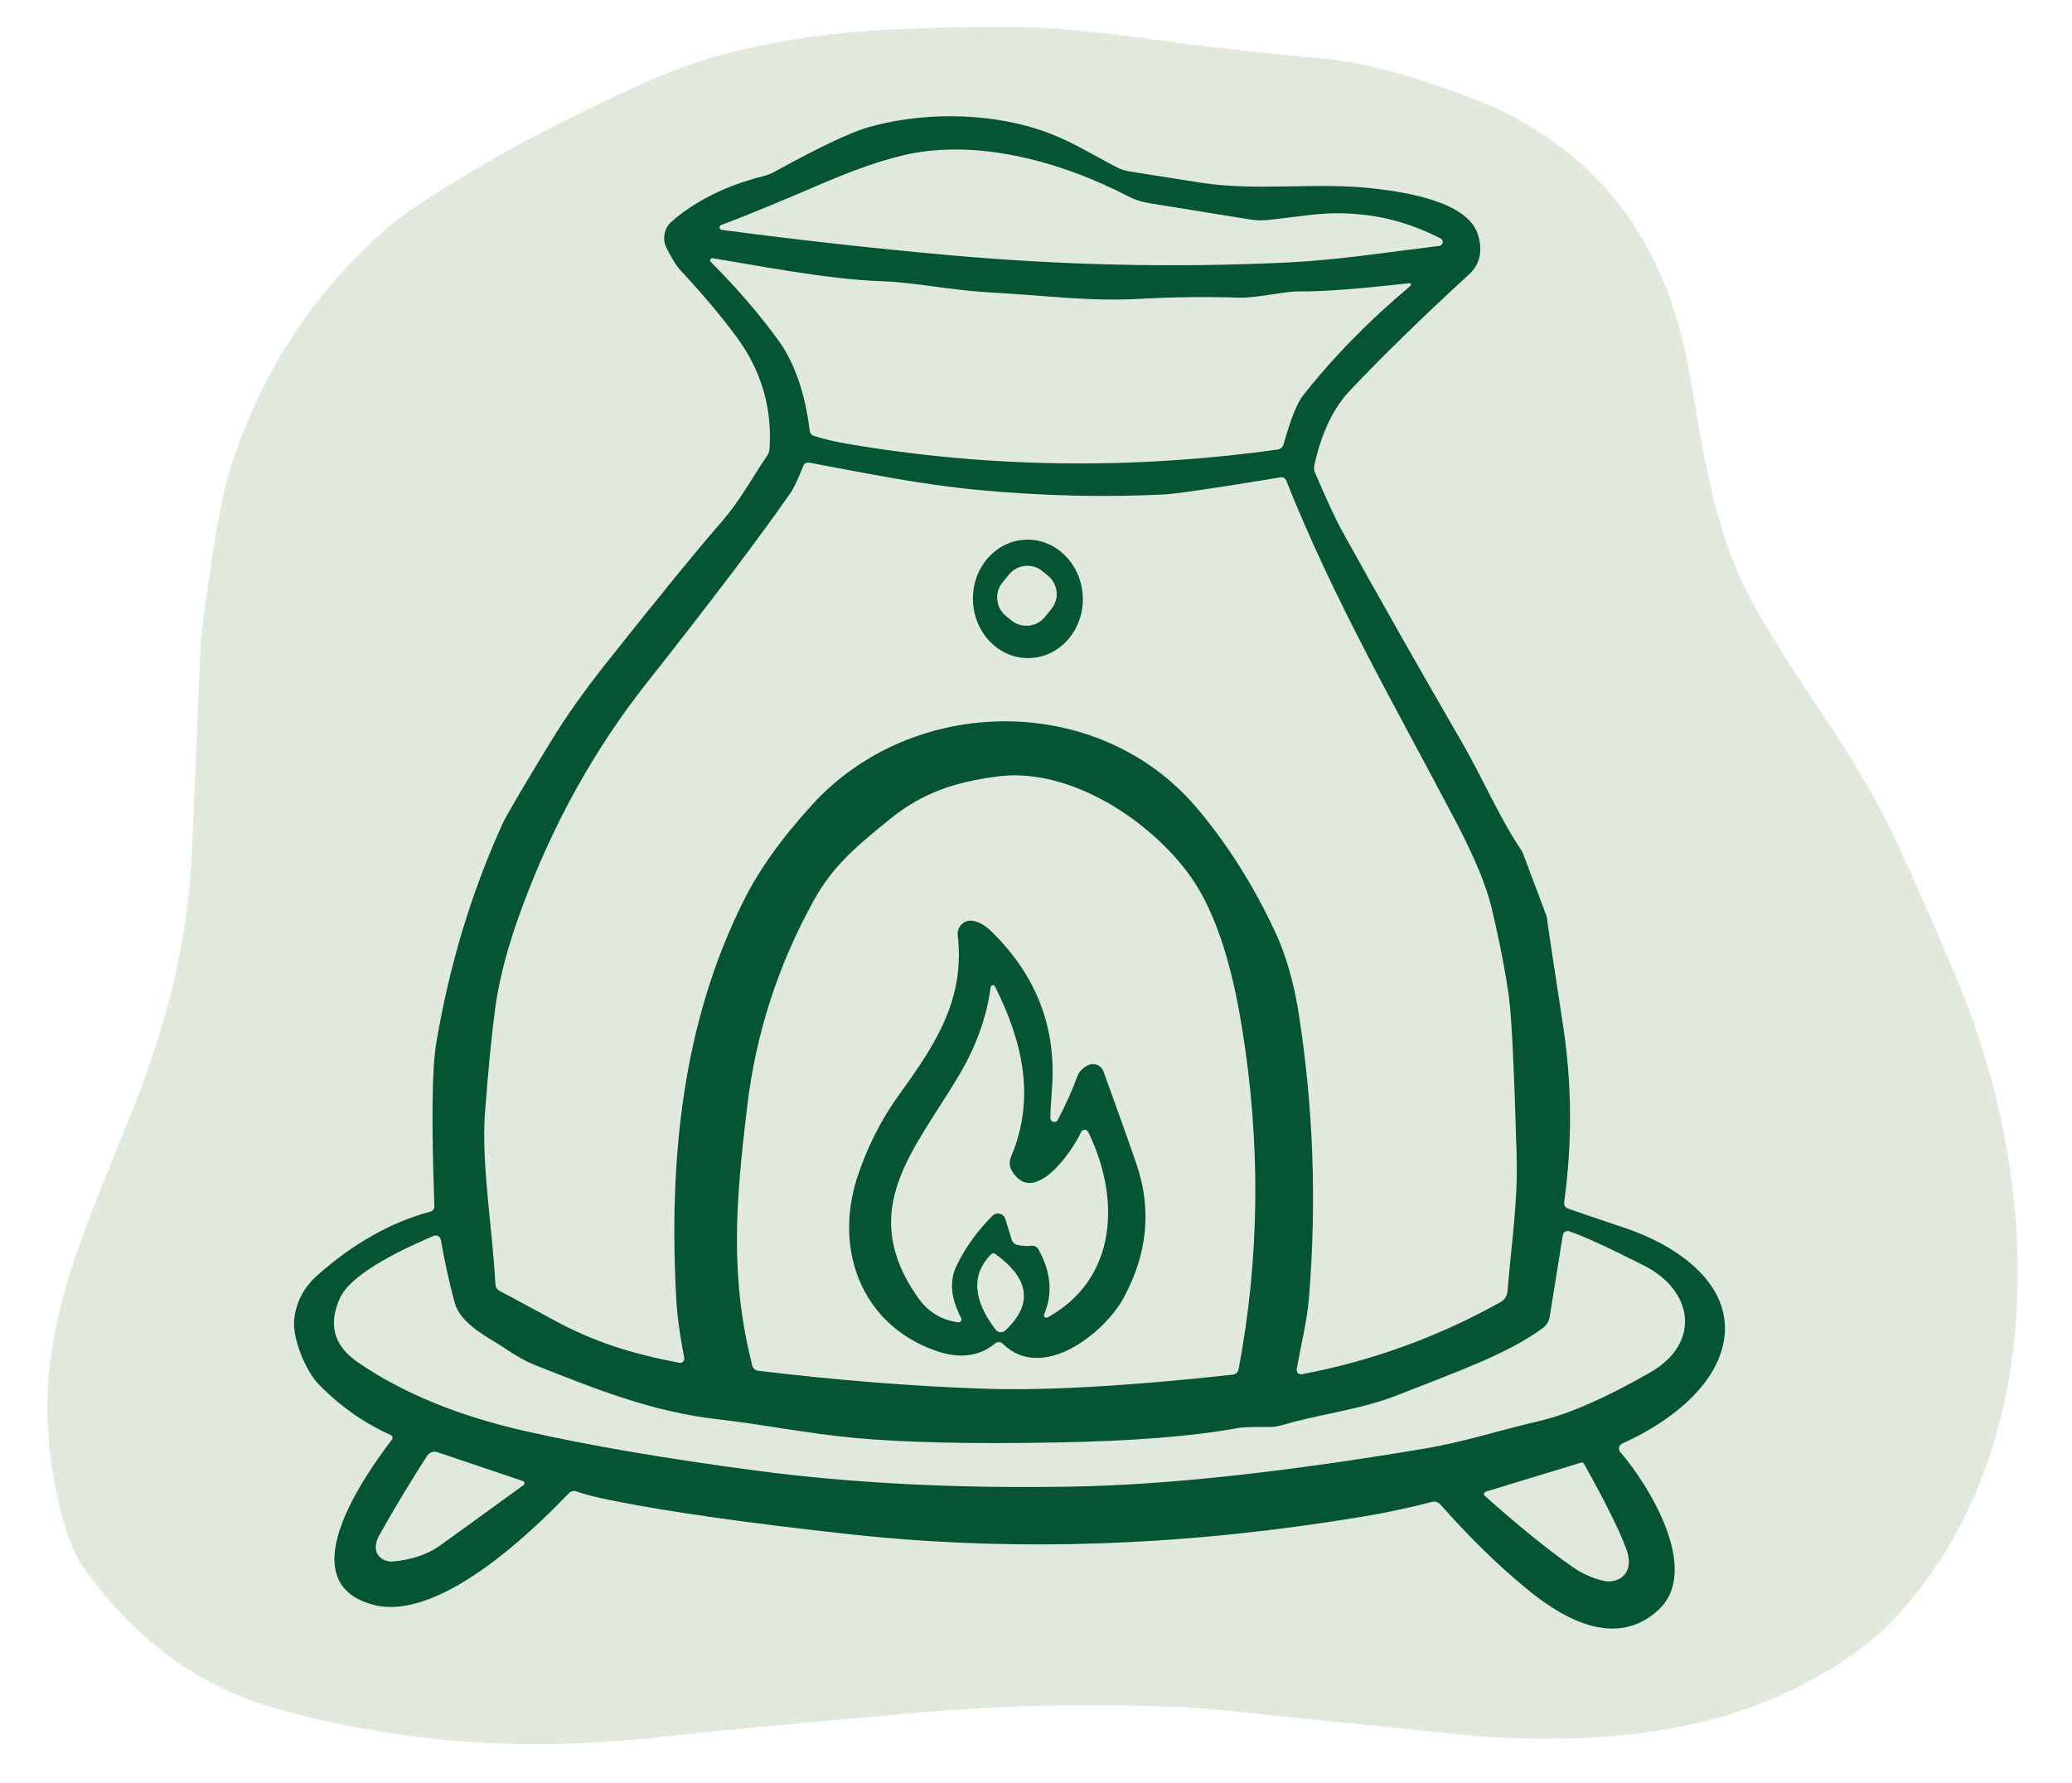
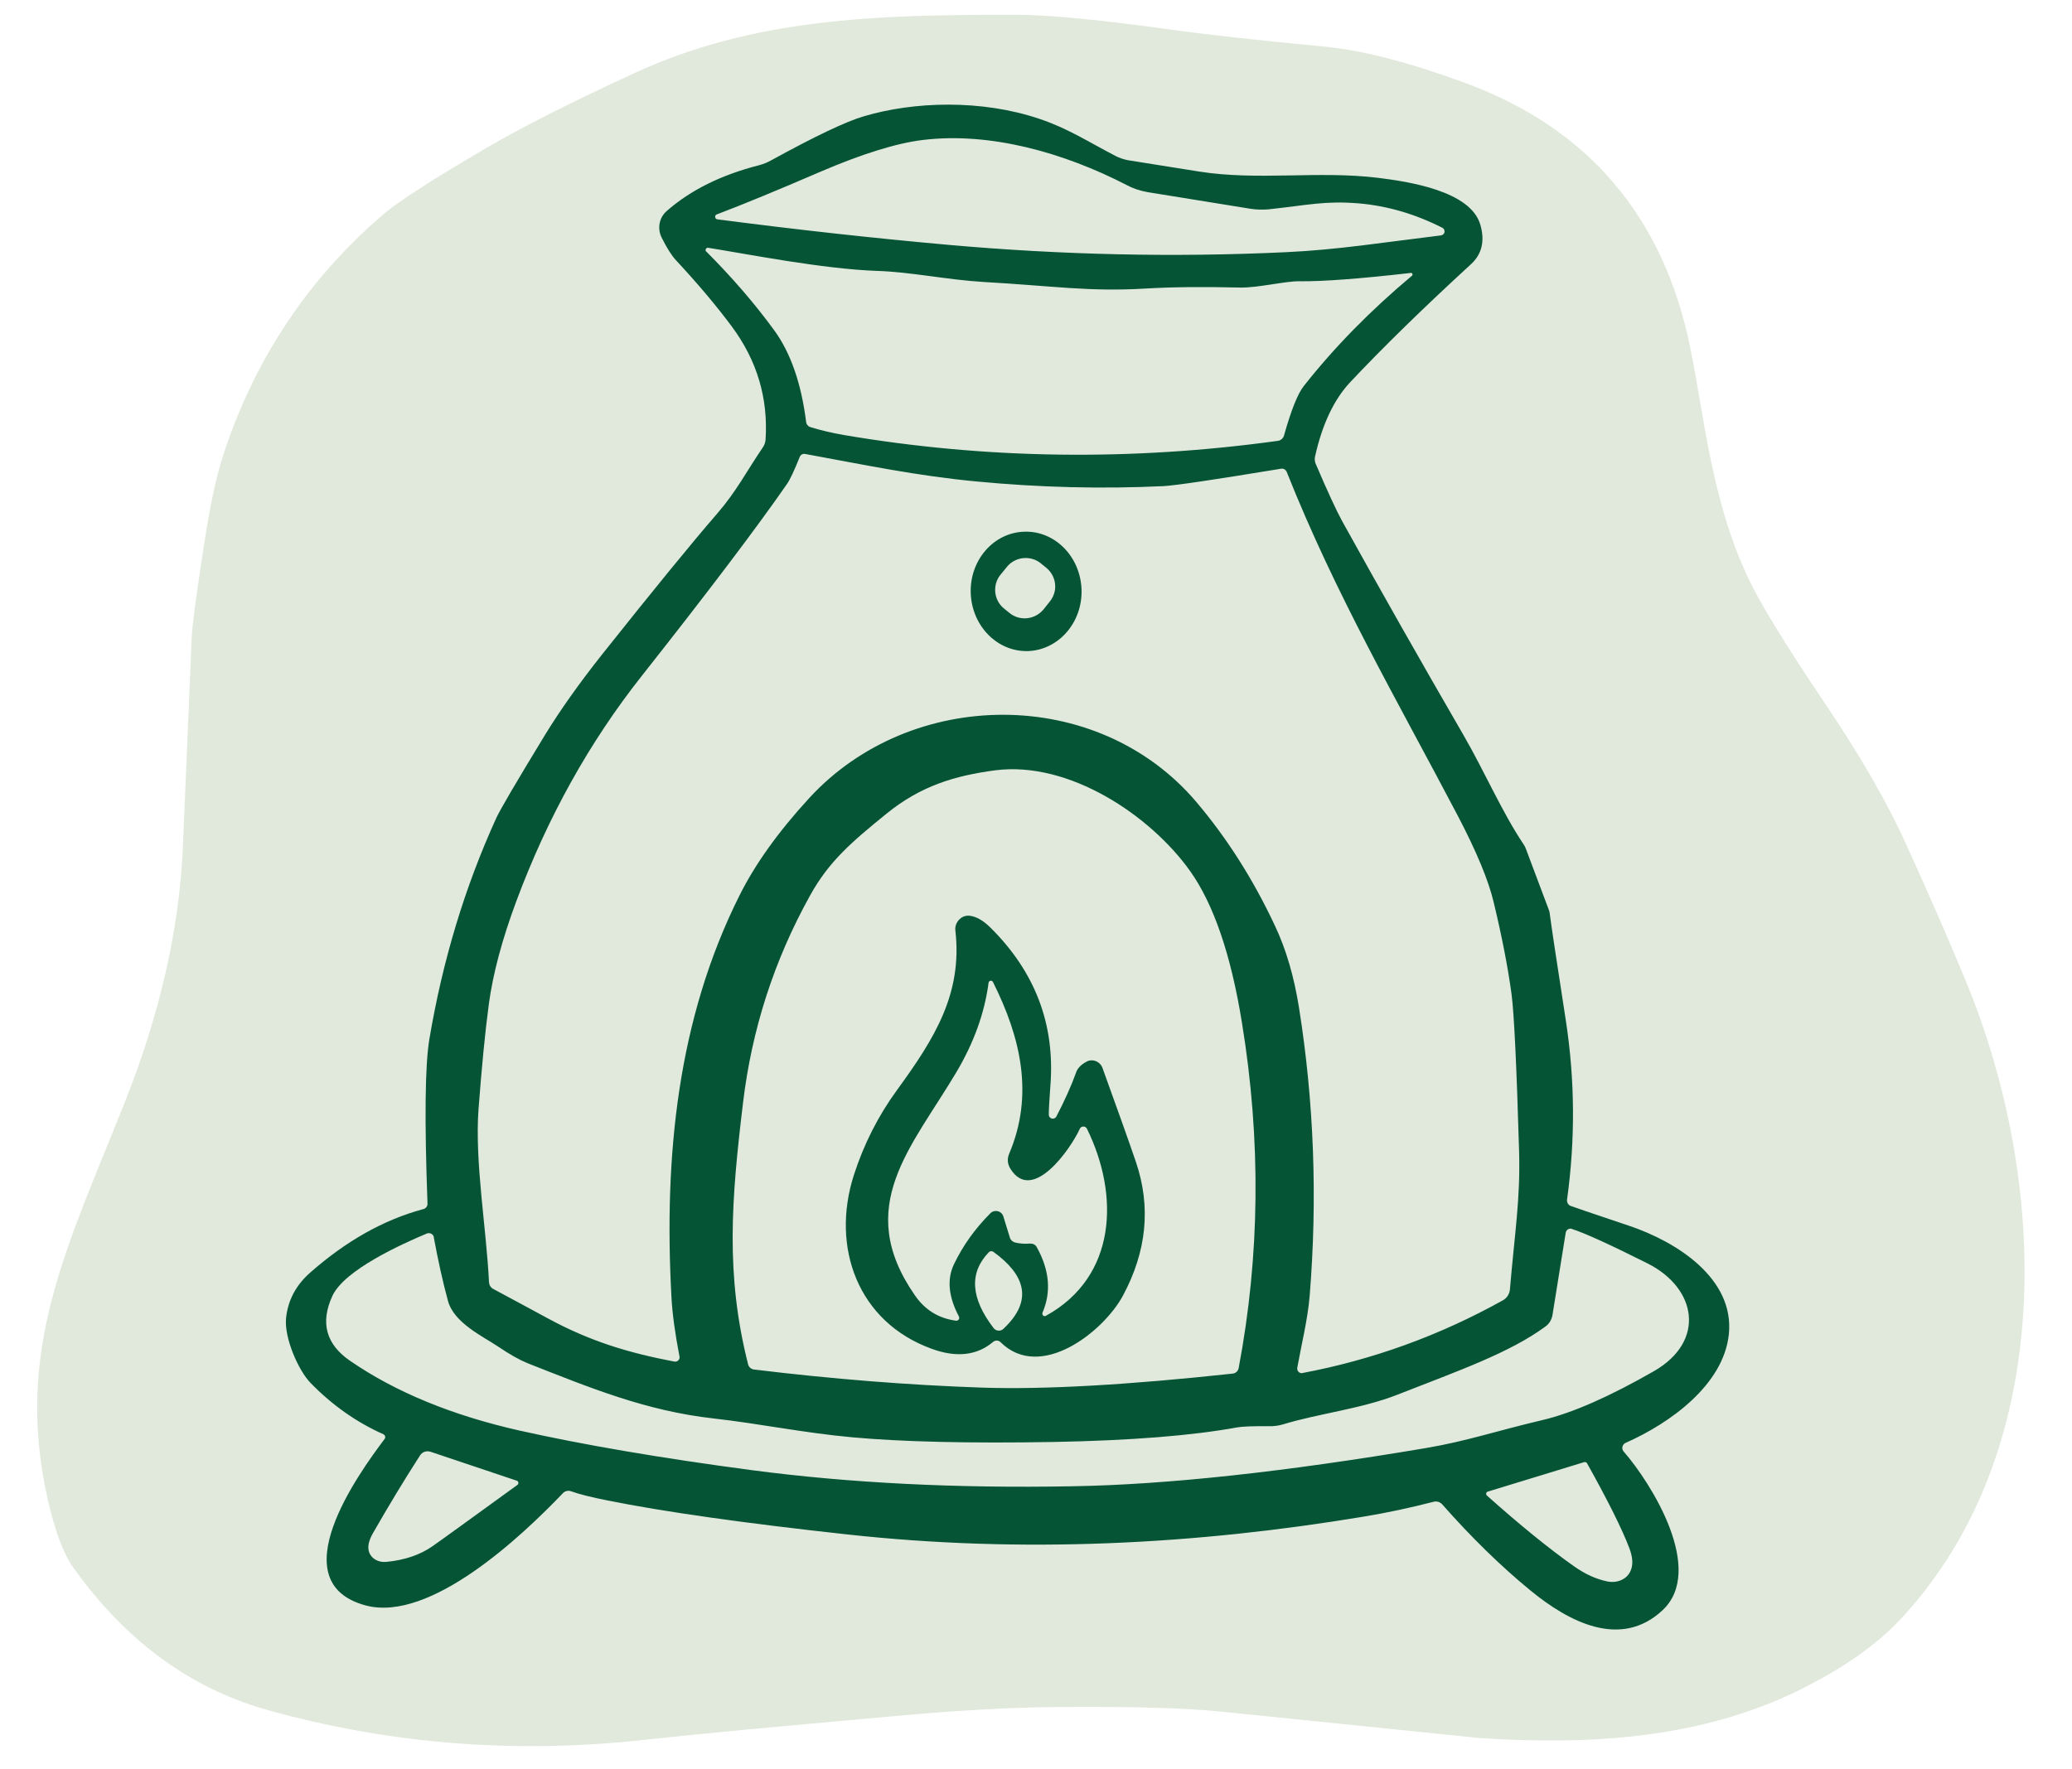
- <svg xmlns="http://www.w3.org/2000/svg" viewBox="391.00 520.00 143.00 123.00" role="img">
-   <path fill="#e1e9dc" d="M396.74 628.14C396.06 627.18 395.48 625.61 394.98 623.41C392.73 613.31 396.22 606.42 400.21 596.45C402.65 590.35 403.99 584.49 404.24 578.89C404.30 577.44 404.51 572.62 404.85 564.42C404.88 563.71 405.15 561.64 405.68 558.21C406.08 555.57 406.51 553.53 406.98 552.08C409.11 545.50 412.76 539.99 417.93 535.55C418.99 534.64 421.37 533.10 425.07 530.95C427.46 529.55 430.81 527.86 435.10 525.88C443.32 522.08 451.80 521.86 461.25 521.86C463.38 521.86 466.90 522.20 471.80 522.88C474.22 523.22 477.73 523.61 482.35 524.05C484.90 524.29 488.09 525.11 491.91 526.51C500.36 529.59 505.52 535.62 507.37 544.59C508.33 549.27 508.81 555.02 511.32 560.36C512.15 562.15 513.96 565.09 516.73 569.20C518.73 572.17 520.70 575.42 522.21 578.76C523.70 582.05 525.03 585.09 526.18 587.87C531.94 601.73 532.50 620.02 521.89 631.55C520.20 633.38 517.86 635.04 514.86 636.52C508.11 639.86 500.52 640.30 493.05 639.82C492.94 639.81 487.03 639.21 475.33 638.01C472.84 637.75 469.11 637.64 464.14 637.69C460.95 637.71 457.21 637.92 452.94 638.31C444.61 639.06 439.90 639.48 435.79 639.94C426.93 640.90 418.34 640.22 410.02 637.89C404.75 636.41 400.32 633.16 396.74 628.14" />
-   <path fill="#065436" d="M418.04 619.35C418.07 619.31 418.09 619.27 418.09 619.22C418.09 619.13 418.04 619.06 417.96 619.02C416.12 618.20 414.46 617.03 412.98 615.51C412.15 614.66 411.18 612.44 411.30 611.09C411.42 609.88 411.96 608.83 412.94 607.97C415.40 605.80 417.98 604.34 420.70 603.61C420.87 603.57 420.99 603.41 420.98 603.23C420.77 597.50 420.81 593.74 421.11 591.97C422.01 586.62 423.53 581.58 425.68 576.85C425.92 576.32 427.04 574.40 429.05 571.11C430.07 569.44 431.35 567.63 432.91 565.67C436.43 561.23 439.06 558.01 440.80 556.01C442.10 554.51 442.76 553.20 443.93 551.47C444.03 551.33 444.09 551.15 444.11 550.97C444.30 548.12 443.53 545.53 441.79 543.19C440.74 541.78 439.47 540.27 437.98 538.67C437.69 538.36 437.36 537.84 437.00 537.11C436.69 536.50 436.83 535.75 437.35 535.29C438.98 533.87 441.08 532.82 443.66 532.16C443.96 532.09 444.24 531.97 444.50 531.83C447.49 530.18 449.60 529.18 450.83 528.81C454.26 527.80 458.88 527.65 462.87 529.00C464.82 529.66 466.18 530.56 468.05 531.53C468.31 531.67 468.62 531.77 468.94 531.83C470.81 532.12 472.42 532.38 473.77 532.59C477.81 533.24 481.92 532.52 486.01 533.03C488.04 533.28 492.36 533.91 493.02 536.25C493.34 537.36 493.12 538.26 492.38 538.94C489.10 541.95 486.35 544.64 484.12 547.00C483.01 548.19 482.20 549.89 481.71 552.10C481.69 552.16 481.69 552.22 481.69 552.29C481.69 552.40 481.71 552.51 481.76 552.62C482.58 554.54 483.19 555.85 483.57 556.54C486.16 561.22 488.93 566.10 491.87 571.18C493.32 573.69 494.51 576.46 495.96 578.62C496.04 578.73 496.10 578.85 496.14 578.97L497.70 583.12C497.73 583.20 497.75 583.26 497.76 583.34C497.85 584.07 498.23 586.53 498.87 590.72C499.49 594.77 499.52 598.85 498.95 602.97C498.93 603.14 499.02 603.32 499.19 603.39C499.28 603.43 500.62 603.89 503.19 604.75C506.49 605.86 510.42 608.38 510.02 612.19C509.65 615.64 506.01 618.26 502.96 619.61C502.82 619.67 502.73 619.81 502.73 619.96C502.73 620.05 502.77 620.14 502.83 620.21C504.76 622.43 508.42 628.32 505.48 631.07C502.63 633.73 499.08 631.87 496.43 629.69C494.42 628.05 492.42 626.09 490.40 623.81C490.25 623.65 490.03 623.58 489.83 623.64C488.24 624.05 486.62 624.40 484.97 624.67C473.62 626.55 461.79 627.20 449.63 625.87C442.61 625.10 437.16 624.33 433.29 623.55C432.22 623.34 431.38 623.13 430.79 622.92C430.60 622.85 430.39 622.90 430.25 623.05C427.45 625.98 421.18 631.91 416.76 630.74C410.88 629.17 416.25 621.72 418.04 619.35M440.80 535.86C446.32 536.59 451.60 537.17 456.65 537.62C464.41 538.31 472.09 538.48 479.71 538.12C483.23 537.96 486.37 537.45 490.33 536.97C490.46 536.95 490.57 536.83 490.57 536.70C490.57 536.59 490.51 536.50 490.42 536.45C488.55 535.50 486.65 534.94 484.71 534.78C482.38 534.58 481.29 534.89 478.50 535.18C478.09 535.22 477.69 535.21 477.30 535.15L470.25 534.01C469.70 533.91 469.24 533.75 468.81 533.52C464.53 531.31 459.48 529.88 454.87 530.44C453.06 530.66 450.72 531.39 447.85 532.62C444.91 533.89 442.55 534.86 440.77 535.53C440.70 535.56 440.66 535.62 440.66 535.69C440.66 535.78 440.72 535.85 440.80 535.86L440.80 535.86M488.26 539.54C484.76 539.94 482.22 540.13 480.65 540.11C479.69 540.09 477.78 540.57 476.57 540.54C474.08 540.47 471.91 540.50 470.08 540.60C466.21 540.84 463.71 540.42 459.04 540.16C456.53 540.01 454.04 539.47 451.72 539.40C448.03 539.27 442.83 538.24 440.19 537.82C440.17 537.81 440.14 537.81 440.12 537.82C440.04 537.85 439.99 537.93 440.01 538.01C440.02 538.03 440.03 538.05 440.05 538.07C441.83 539.85 443.38 541.64 444.70 543.46C445.83 545.00 446.56 547.10 446.89 549.76C446.91 549.91 447.02 550.04 447.17 550.08C447.85 550.30 448.61 550.48 449.45 550.62C459.22 552.29 469.13 552.42 479.18 551.02C479.36 551.00 479.52 550.86 479.58 550.68C480.07 548.93 480.52 547.80 480.93 547.29C483.04 544.61 485.52 542.09 488.34 539.73C488.35 539.72 488.36 539.70 488.37 539.69C488.39 539.63 488.37 539.56 488.31 539.54C488.30 539.54 488.28 539.53 488.26 539.54L488.26 539.54M480.85 614.83C485.67 613.92 490.24 612.26 494.55 609.86C494.83 609.71 495.01 609.43 495.04 609.11C495.37 605.24 495.76 602.92 495.67 599.68C495.50 593.85 495.33 590.25 495.15 588.88C494.91 587.11 494.51 585.02 493.93 582.60C493.58 581.13 492.77 579.17 491.49 576.72C487.30 568.73 483.11 561.55 479.77 553.16C479.71 553.00 479.55 552.91 479.38 552.94C474.82 553.69 472.14 554.08 471.34 554.12C467.17 554.33 462.90 554.22 458.52 553.81C454.43 553.42 451.08 552.71 446.82 551.92C446.66 551.90 446.51 551.98 446.45 552.13C446.07 553.07 445.78 553.70 445.56 554.01C443.45 557.05 440.14 561.42 435.64 567.12C432.06 571.65 429.19 576.79 427.05 582.56C426.08 585.17 425.46 587.50 425.18 589.55C424.92 591.49 424.69 593.90 424.47 596.79C424.21 600.41 425.01 604.94 425.19 608.63C425.20 608.81 425.30 608.97 425.45 609.06C427.78 610.31 429.01 610.97 429.14 611.05C432.05 612.64 434.68 613.43 437.88 614.04C437.90 614.05 437.92 614.05 437.94 614.05C438.10 614.05 438.23 613.91 438.23 613.74C438.23 613.72 438.23 613.70 438.22 613.68C437.92 612.13 437.73 610.77 437.67 609.60C437.15 599.95 438.10 590.60 442.32 582.16C443.39 580.01 444.98 577.79 447.09 575.49C454.06 567.89 466.82 567.77 473.58 575.73C475.69 578.22 477.48 581.05 478.96 584.21C479.73 585.83 480.27 587.70 480.61 589.81C481.64 596.31 481.88 602.89 481.34 609.55C481.22 611.08 480.75 613.02 480.49 614.48C480.49 614.50 480.49 614.52 480.49 614.53C480.49 614.70 480.63 614.84 480.79 614.84C480.81 614.84 480.83 614.83 480.85 614.83L480.85 614.83M476.48 614.50C477.94 606.79 478.02 598.91 476.71 590.88C475.96 586.21 474.77 582.74 473.17 580.49C470.45 576.66 464.87 572.92 459.83 573.58C457.03 573.95 454.72 574.65 452.41 576.53C450.01 578.47 448.45 579.80 447.15 582.16C444.70 586.59 443.17 591.32 442.57 596.33C441.77 602.98 441.36 608.09 442.92 614.24C442.97 614.43 443.13 614.57 443.32 614.59C448.74 615.24 453.95 615.66 458.94 615.83C463.15 615.97 468.86 615.65 476.08 614.86C476.27 614.84 476.44 614.70 476.48 614.50L476.48 614.50M498.86 605.22L497.95 610.88C497.89 611.20 497.72 611.47 497.47 611.65C495.01 613.45 491.59 614.64 487.38 616.30C484.87 617.29 481.94 617.60 479.50 618.34C479.19 618.43 478.87 618.48 478.54 618.47C477.46 618.46 476.74 618.48 476.39 618.55C473.28 619.12 469.09 619.45 463.81 619.54C458.04 619.65 453.44 619.54 450.04 619.23C446.67 618.92 443.74 618.30 440.55 617.94C435.93 617.41 432.14 615.86 427.83 614.16C427.29 613.94 426.60 613.56 425.78 613.00C424.76 612.31 422.78 611.39 422.38 609.89C422.03 608.61 421.71 607.16 421.42 605.54C421.41 605.53 421.41 605.51 421.41 605.50C421.35 605.32 421.16 605.21 420.97 605.27C420.96 605.27 420.95 605.27 420.94 605.28C419.21 606.01 415.29 607.77 414.47 609.56C413.63 611.39 414.04 612.87 415.69 614.00C418.80 616.14 422.67 617.72 427.28 618.76C431.62 619.74 436.92 620.65 443.18 621.48C449.85 622.36 457.17 622.73 465.15 622.58C471.57 622.46 479.61 621.59 489.27 619.97C492.11 619.49 494.04 618.81 497.31 618.04C499.32 617.56 501.85 616.45 504.90 614.70C508.45 612.65 507.84 609.03 504.46 607.33C501.91 606.04 500.18 605.25 499.28 604.96C499.25 604.95 499.22 604.95 499.18 604.95C499.02 604.95 498.89 605.06 498.86 605.22L498.86 605.22M427.09 622.20L421.19 620.21C420.91 620.12 420.62 620.23 420.47 620.47C419.38 622.16 418.30 623.95 417.23 625.84C416.95 626.33 416.87 626.74 416.98 627.07C417.12 627.51 417.60 627.80 418.13 627.75C419.41 627.63 420.46 627.28 421.30 626.70C421.85 626.31 423.79 624.91 427.13 622.48C427.17 622.45 427.20 622.40 427.20 622.35C427.20 622.28 427.15 622.22 427.09 622.20L427.09 622.20M493.46 623.21C495.70 625.21 497.69 626.83 499.43 628.06C500.18 628.59 500.94 628.93 501.73 629.10C502.42 629.22 503.07 628.91 503.30 628.36C503.48 627.95 503.45 627.44 503.21 626.81C502.72 625.52 501.76 623.58 500.32 621.01C500.28 620.94 500.20 620.90 500.12 620.93L493.52 622.94C493.51 622.95 493.50 622.95 493.49 622.96C493.41 623.01 493.39 623.11 493.44 623.18C493.44 623.19 493.45 623.20 493.46 623.21L493.46 623.21" />
-   <path fill="#065436" d="M461.75 557.24L461.80 557.24C463.89 557.17 465.65 558.94 465.73 561.20L465.73 561.20C465.81 563.45 464.17 565.34 462.08 565.41C459.99 565.49 458.23 563.72 458.15 561.46C458.07 559.20 459.70 557.32 461.80 557.24L461.75 557.24M463.55 562.04C463.79 561.74 463.93 561.37 463.93 560.99C463.93 560.50 463.70 560.03 463.32 559.72L462.95 559.42C462.66 559.18 462.29 559.04 461.91 559.04C461.41 559.04 460.94 559.27 460.63 559.65L460.19 560.19C459.95 560.48 459.82 560.85 459.82 561.23C459.82 561.73 460.04 562.20 460.43 562.51L460.80 562.81C461.09 563.05 461.46 563.18 461.84 563.18C462.33 563.18 462.80 562.96 463.12 562.57L463.55 562.04" />
-   <path fill="#065436" d="M459.68 612.70C458.57 613.63 457.16 613.79 455.47 613.17C450.43 611.34 448.57 606.22 450.15 601.29C450.83 599.18 451.82 597.24 453.10 595.47C455.68 591.92 457.59 588.87 457.10 584.56C457.10 584.51 457.09 584.47 457.09 584.43C457.10 583.92 457.51 583.52 458.00 583.53C458.03 583.53 458.07 583.53 458.11 583.54C458.55 583.60 458.99 583.85 459.44 584.29C462.55 587.34 463.93 590.96 463.60 595.15C463.53 596.14 463.49 596.80 463.49 597.14C463.49 597.20 463.50 597.24 463.53 597.29C463.61 597.42 463.78 597.46 463.91 597.38C463.95 597.35 463.99 597.31 464.01 597.27C464.57 596.19 465.03 595.18 465.37 594.23C465.47 593.96 465.70 593.72 466.06 593.52C466.17 593.46 466.30 593.43 466.43 593.43C466.76 593.43 467.05 593.63 467.16 593.94C468.19 596.78 468.96 598.94 469.46 600.41C470.49 603.47 470.19 606.51 468.56 609.54C467.25 611.98 462.93 615.42 460.20 612.72C460.13 612.65 460.03 612.61 459.93 612.61C459.84 612.61 459.75 612.64 459.68 612.70L459.68 612.70M459.37 588.11C459.10 590.18 458.37 592.21 457.18 594.21C454.10 599.40 450.11 603.43 454.32 609.50C455.01 610.50 455.95 611.09 457.14 611.25C457.16 611.25 457.18 611.25 457.20 611.24C457.31 611.22 457.38 611.12 457.36 611.02C457.36 611.00 457.35 610.98 457.34 610.96C456.62 609.60 456.51 608.40 457.01 607.36C457.62 606.09 458.45 604.94 459.50 603.89C459.60 603.79 459.73 603.74 459.87 603.74C460.11 603.74 460.32 603.89 460.38 604.11L460.83 605.57C460.88 605.73 461.02 605.86 461.19 605.90C461.53 605.98 461.86 606.00 462.19 605.97C462.21 605.96 462.22 605.96 462.24 605.96C462.42 605.96 462.59 606.06 462.67 606.22C463.54 607.78 463.67 609.28 463.06 610.70C463.05 610.72 463.05 610.74 463.05 610.77C463.05 610.86 463.13 610.94 463.22 610.93C463.25 610.93 463.27 610.92 463.30 610.91C468.14 608.24 468.34 602.66 466.10 598.11C466.05 598.02 465.96 597.96 465.86 597.96C465.75 597.96 465.65 598.02 465.61 598.12C465.00 599.47 462.37 603.25 460.87 600.85C460.66 600.52 460.63 600.17 460.78 599.82C462.49 595.78 461.57 591.86 459.67 588.07C459.64 588.01 459.59 587.98 459.53 587.98C459.45 587.98 459.38 588.04 459.37 588.11L459.37 588.11M460.38 611.81C462.53 609.80 461.77 608.03 459.69 606.53C459.59 606.46 459.47 606.48 459.39 606.56C458.03 607.96 458.14 609.70 459.71 611.75C459.80 611.87 459.93 611.93 460.07 611.93C460.19 611.93 460.30 611.89 460.38 611.81L460.38 611.81" />
+ <svg xmlns="http://www.w3.org/2000/svg" viewBox="0 0 141.77 121.05">
+   <path fill="#E1E9DC" d="M5.01 107.28C4.33 106.33 3.75 104.75 3.25 102.55C1 92.45 4.49 85.57 8.48 75.59C10.92 69.49 12.26 63.64 12.51 58.04C12.57 56.58 12.78 51.76 13.12 43.56C13.15 42.85 13.42 40.78 13.95 37.35C14.35 34.72 14.78 32.67 15.25 31.22C17.38 24.65 21.03 19.14 26.2 14.69C27.26 13.78 29.64 12.25 33.34 10.09C35.73 8.69 39.08 7 43.37 5.02C51.59 1.22 60.07 1 69.52 1.01C71.65 1.01 75.17 1.34 80.07 2.02C82.49 2.36 86 2.75 90.62 3.19C93.17 3.43 96.36 4.25 100.18 5.65C108.63 8.74 113.79 14.77 115.64 23.74C116.6 28.41 117.08 34.17 119.59 39.51C120.42 41.29 122.23 44.23 125 48.34C127 51.32 128.97 54.56 130.48 57.91C131.97 61.19 133.3 64.23 134.45 67.01C140.21 80.87 140.77 99.16 130.16 110.69C128.47 112.53 126.13 114.18 123.13 115.66C116.38 119 108.79 119.44 101.32 118.96C101.21 118.95 95.3 118.35 83.6 117.15C81.11 116.89 77.38 116.79 72.41 116.83C69.22 116.85 65.48 117.06 61.21 117.45C52.88 118.2 48.17 118.63 44.06 119.08C35.2 120.05 26.61 119.36 18.29 117.03C13.02 115.55 8.59 112.3 5.01 107.28" />
+   <path fill="#065436" d="M26.31 98.49C26.34 98.46 26.36 98.41 26.36 98.36C26.36 98.28 26.31 98.2 26.23 98.16C24.39 97.34 22.73 96.17 21.25 94.65C20.42 93.8 19.45 91.59 19.57 90.24C19.69 89.02 20.23 87.98 21.21 87.11C23.67 84.94 26.25 83.48 28.97 82.75C29.14 82.71 29.26 82.55 29.25 82.37C29.04 76.64 29.08 72.88 29.38 71.11C30.28 65.76 31.8 60.72 33.95 56C34.19 55.46 35.31 53.55 37.32 50.25C38.34 48.59 39.62 46.78 41.18 44.81C44.7 40.38 47.33 37.16 49.07 35.15C50.37 33.65 51.03 32.34 52.2 30.61C52.3 30.47 52.36 30.29 52.38 30.11C52.57 27.26 51.8 24.67 50.06 22.33C49.01 20.92 47.74 19.41 46.25 17.81C45.96 17.5 45.63 16.98 45.27 16.26C44.96 15.64 45.1 14.89 45.62 14.44C47.25 13.01 49.35 11.97 51.93 11.31C52.23 11.23 52.51 11.12 52.77 10.97C55.76 9.33 57.87 8.32 59.1 7.96C62.53 6.94 67.15 6.79 71.14 8.14C73.09 8.8 74.45 9.7 76.32 10.67C76.58 10.81 76.89 10.91 77.21 10.97C79.08 11.27 80.69 11.52 82.04 11.74C86.08 12.38 90.19 11.67 94.28 12.17C96.31 12.42 100.63 13.05 101.29 15.39C101.61 16.5 101.39 17.4 100.65 18.08C97.37 21.09 94.62 23.78 92.39 26.15C91.28 27.33 90.47 29.03 89.98 31.24C89.96 31.3 89.96 31.36 89.96 31.43C89.96 31.54 89.98 31.66 90.03 31.76C90.85 33.68 91.46 34.99 91.84 35.68C94.43 40.36 97.2 45.24 100.14 50.32C101.59 52.83 102.78 55.6 104.23 57.76C104.31 57.87 104.37 57.99 104.41 58.11L105.97 62.26C106 62.34 106.02 62.41 106.03 62.48C106.12 63.21 106.49 65.67 107.14 69.86C107.76 73.91 107.79 78 107.22 82.11C107.2 82.29 107.29 82.46 107.46 82.53C107.55 82.57 108.89 83.03 111.46 83.89C114.76 85 118.69 87.52 118.29 91.33C117.92 94.78 114.28 97.4 111.23 98.75C111.09 98.81 111 98.95 111 99.1C111 99.19 111.04 99.28 111.1 99.35C113.03 101.57 116.69 107.47 113.75 110.21C110.9 112.87 107.35 111.02 104.7 108.84C102.69 107.19 100.68 105.23 98.67 102.95C98.52 102.79 98.3 102.73 98.1 102.78C96.51 103.19 94.89 103.54 93.24 103.81C81.89 105.69 70.06 106.35 57.9 105.01C50.88 104.24 45.43 103.47 41.56 102.69C40.49 102.48 39.65 102.27 39.06 102.06C38.87 101.99 38.66 102.05 38.52 102.19C35.72 105.12 29.45 111.05 25.03 109.88C19.15 108.31 24.52 100.87 26.31 98.49M49.07 15.01C54.59 15.73 59.87 16.31 64.92 16.76C72.68 17.45 80.36 17.62 87.98 17.26C91.5 17.1 94.64 16.59 98.6 16.11C98.73 16.09 98.84 15.98 98.84 15.84C98.84 15.73 98.78 15.64 98.69 15.59C96.82 14.64 94.92 14.09 92.98 13.92C90.65 13.73 89.56 14.03 86.77 14.33C86.36 14.36 85.96 14.35 85.57 14.29L78.52 13.15C77.97 13.05 77.5 12.89 77.08 12.66C72.8 10.45 67.75 9.02 63.14 9.58C61.33 9.8 58.99 10.53 56.12 11.76C53.18 13.03 50.82 14 49.03 14.68C48.97 14.7 48.93 14.77 48.93 14.84C48.93 14.92 48.99 14.99 49.07 15.01L49.07 15.01M96.53 18.68C93.03 19.08 90.49 19.27 88.92 19.25C87.96 19.23 86.05 19.71 84.84 19.68C82.35 19.62 80.18 19.64 78.35 19.75C74.48 19.98 71.98 19.56 67.31 19.3C64.8 19.15 62.31 18.61 59.99 18.54C56.3 18.41 51.1 17.38 48.46 16.96C48.44 16.95 48.41 16.96 48.39 16.96C48.31 16.99 48.26 17.07 48.28 17.15C48.29 17.18 48.3 17.2 48.32 17.21C50.1 18.99 51.64 20.78 52.97 22.6C54.1 24.15 54.83 26.25 55.16 28.9C55.18 29.05 55.29 29.18 55.44 29.23C56.12 29.44 56.88 29.62 57.72 29.77C67.49 31.43 77.4 31.56 87.45 30.17C87.63 30.14 87.79 30.01 87.85 29.82C88.34 28.08 88.79 26.95 89.2 26.43C91.31 23.75 93.79 21.23 96.61 18.87C96.62 18.86 96.63 18.85 96.64 18.83C96.66 18.77 96.64 18.71 96.58 18.68C96.57 18.68 96.55 18.68 96.53 18.68L96.53 18.68M89.12 93.97C93.94 93.06 98.51 91.4 102.82 89C103.1 88.85 103.28 88.57 103.31 88.26C103.64 84.38 104.03 82.06 103.94 78.83C103.77 73 103.6 69.39 103.42 68.02C103.18 66.25 102.78 64.16 102.2 61.75C101.85 60.27 101.04 58.31 99.76 55.86C95.57 47.88 91.38 40.7 88.04 32.3C87.98 32.15 87.82 32.05 87.65 32.08C83.09 32.83 80.41 33.23 79.61 33.27C75.44 33.47 71.17 33.37 66.79 32.95C62.7 32.56 59.35 31.85 55.09 31.07C54.93 31.04 54.78 31.12 54.72 31.27C54.34 32.22 54.05 32.84 53.83 33.15C51.72 36.19 48.41 40.56 43.91 46.26C40.33 50.79 37.46 55.94 35.32 61.7C34.35 64.31 33.73 66.64 33.45 68.7C33.19 70.63 32.96 73.04 32.74 75.93C32.48 79.55 33.28 84.08 33.46 87.77C33.47 87.95 33.57 88.11 33.72 88.2C36.05 89.45 37.28 90.12 37.41 90.19C40.32 91.78 42.95 92.58 46.15 93.19C46.17 93.19 46.19 93.19 46.21 93.19C46.37 93.19 46.5 93.05 46.5 92.88C46.5 92.87 46.5 92.85 46.49 92.83C46.19 91.27 46 89.91 45.94 88.74C45.42 79.09 46.37 69.74 50.59 61.3C51.66 59.15 53.25 56.93 55.36 54.63C62.33 47.03 75.09 46.92 81.85 54.88C83.96 57.37 85.75 60.19 87.23 63.35C88 64.97 88.54 66.84 88.88 68.96C89.91 75.45 90.15 82.03 89.61 88.69C89.49 90.23 89.02 92.16 88.76 93.62C88.76 93.64 88.76 93.66 88.76 93.68C88.76 93.84 88.9 93.98 89.06 93.98C89.08 93.98 89.1 93.98 89.12 93.97L89.12 93.97M84.75 93.64C86.21 85.93 86.29 78.05 84.98 70.02C84.23 65.35 83.04 61.89 81.44 59.63C78.72 55.8 73.14 52.07 68.1 52.72C65.3 53.09 62.99 53.8 60.68 55.67C58.28 57.62 56.72 58.94 55.42 61.3C52.96 65.73 51.44 70.46 50.84 75.47C50.04 82.12 49.63 87.23 51.19 93.39C51.24 93.57 51.4 93.71 51.59 93.73C57.01 94.39 62.22 94.8 67.21 94.97C71.42 95.11 77.13 94.79 84.35 94.01C84.54 93.99 84.71 93.84 84.75 93.64L84.75 93.64M107.13 84.36L106.22 90.02C106.16 90.34 105.99 90.61 105.74 90.79C103.28 92.59 99.86 93.79 95.65 95.44C93.14 96.43 90.21 96.74 87.77 97.49C87.46 97.58 87.14 97.62 86.81 97.61C85.73 97.6 85.01 97.63 84.66 97.69C81.55 98.26 77.36 98.59 72.08 98.69C66.3 98.79 61.71 98.68 58.31 98.37C54.93 98.06 52.01 97.44 48.82 97.08C44.2 96.56 40.41 95 36.1 93.3C35.56 93.08 34.87 92.7 34.05 92.14C33.03 91.46 31.05 90.53 30.65 89.03C30.3 87.75 29.98 86.3 29.68 84.68C29.68 84.67 29.68 84.66 29.68 84.64C29.62 84.46 29.43 84.36 29.24 84.41C29.23 84.41 29.22 84.42 29.21 84.42C27.48 85.15 23.56 86.91 22.74 88.7C21.9 90.53 22.31 92.01 23.96 93.14C27.07 95.28 30.94 96.87 35.55 97.91C39.89 98.88 45.19 99.79 51.45 100.62C58.12 101.5 65.44 101.87 73.42 101.72C79.84 101.61 87.88 100.74 97.54 99.11C100.38 98.63 102.31 97.95 105.58 97.18C107.59 96.7 110.12 95.59 113.17 93.84C116.72 91.8 116.11 88.17 112.73 86.47C110.18 85.19 108.45 84.4 107.55 84.11C107.52 84.09 107.49 84.09 107.45 84.09C107.29 84.09 107.16 84.21 107.13 84.36L107.13 84.36M35.36 101.34L29.46 99.36C29.18 99.27 28.89 99.37 28.74 99.61C27.65 101.3 26.57 103.09 25.49 104.98C25.22 105.47 25.14 105.88 25.25 106.21C25.39 106.66 25.87 106.94 26.4 106.9C27.68 106.78 28.73 106.42 29.57 105.84C30.12 105.46 32.06 104.05 35.4 101.63C35.44 101.6 35.47 101.55 35.47 101.49C35.47 101.42 35.42 101.36 35.36 101.34L35.36 101.34M101.73 102.35C103.97 104.35 105.96 105.97 107.7 107.2C108.45 107.73 109.21 108.08 110 108.24C110.69 108.37 111.34 108.06 111.57 107.5C111.75 107.1 111.72 106.58 111.48 105.95C110.99 104.66 110.03 102.73 108.59 100.15C108.55 100.08 108.47 100.05 108.39 100.07L101.79 102.09C101.78 102.09 101.77 102.1 101.76 102.1C101.68 102.15 101.66 102.25 101.71 102.32C101.71 102.33 101.72 102.34 101.73 102.35L101.73 102.35" />
+   <path fill="#065436" d="M70.02 36.39L70.07 36.39C72.16 36.31 73.92 38.08 74 40.34L74 40.34C74.08 42.59 72.44 44.48 70.35 44.56C68.26 44.63 66.5 42.86 66.42 40.6C66.34 38.35 67.97 36.46 70.07 36.39L70.02 36.39M71.82 41.18C72.06 40.89 72.2 40.52 72.2 40.14C72.2 39.64 71.97 39.17 71.59 38.86L71.22 38.56C70.93 38.32 70.56 38.19 70.18 38.19C69.68 38.19 69.21 38.41 68.9 38.79L68.46 39.33C68.22 39.62 68.09 39.99 68.09 40.37C68.09 40.87 68.31 41.34 68.7 41.65L69.07 41.95C69.36 42.19 69.73 42.32 70.11 42.32C70.6 42.32 71.07 42.1 71.39 41.72L71.82 41.18" />
+   <path fill="#065436" d="M67.95 91.84C66.84 92.78 65.43 92.93 63.74 92.31C58.7 90.48 56.84 85.37 58.42 80.43C59.1 78.32 60.08 76.38 61.37 74.61C63.95 71.07 65.86 68.01 65.37 63.7C65.37 63.65 65.36 63.62 65.36 63.58C65.37 63.07 65.78 62.66 66.26 62.67C66.3 62.67 66.34 62.67 66.38 62.68C66.82 62.74 67.26 63 67.71 63.43C70.82 66.48 72.2 70.1 71.87 74.3C71.8 75.28 71.76 75.95 71.76 76.29C71.76 76.34 71.77 76.39 71.8 76.43C71.88 76.56 72.05 76.6 72.18 76.52C72.22 76.5 72.26 76.46 72.28 76.41C72.84 75.34 73.3 74.32 73.64 73.37C73.74 73.1 73.97 72.86 74.33 72.67C74.44 72.6 74.57 72.57 74.7 72.57C75.02 72.57 75.32 72.78 75.43 73.08C76.46 75.93 77.23 78.08 77.73 79.55C78.76 82.61 78.46 85.65 76.83 88.68C75.52 91.12 71.2 94.56 68.47 91.87C68.4 91.79 68.3 91.75 68.2 91.75C68.11 91.75 68.02 91.78 67.95 91.84L67.95 91.84M67.64 67.26C67.37 69.32 66.64 71.35 65.45 73.36C62.37 78.55 58.38 82.57 62.59 88.64C63.28 89.65 64.22 90.23 65.41 90.39C65.43 90.39 65.45 90.39 65.47 90.39C65.58 90.37 65.65 90.27 65.63 90.16C65.63 90.14 65.62 90.12 65.61 90.1C64.89 88.74 64.78 87.54 65.28 86.51C65.89 85.24 66.72 84.08 67.77 83.03C67.87 82.93 68 82.88 68.14 82.88C68.38 82.88 68.58 83.03 68.65 83.25L69.1 84.71C69.15 84.87 69.29 85 69.46 85.04C69.8 85.12 70.13 85.14 70.46 85.11C70.48 85.11 70.49 85.11 70.51 85.11C70.69 85.11 70.86 85.2 70.94 85.36C71.81 86.93 71.94 88.42 71.33 89.84C71.32 89.86 71.32 89.89 71.32 89.91C71.32 90.01 71.4 90.08 71.49 90.08C71.52 90.07 71.54 90.07 71.57 90.05C76.41 87.38 76.61 81.8 74.37 77.25C74.32 77.16 74.23 77.1 74.13 77.1C74.02 77.1 73.92 77.16 73.88 77.26C73.27 78.61 70.64 82.4 69.14 80C68.93 79.66 68.9 79.32 69.05 78.96C70.76 74.93 69.84 71 67.94 67.21C67.91 67.16 67.86 67.12 67.8 67.12C67.72 67.12 67.65 67.18 67.64 67.26L67.64 67.26M68.65 90.95C70.8 88.94 70.04 87.17 67.96 85.67C67.86 85.61 67.74 85.62 67.66 85.7C66.3 87.11 66.41 88.84 67.98 90.89C68.07 91.01 68.2 91.07 68.34 91.07C68.46 91.07 68.57 91.03 68.65 90.95L68.65 90.95" />
</svg>
